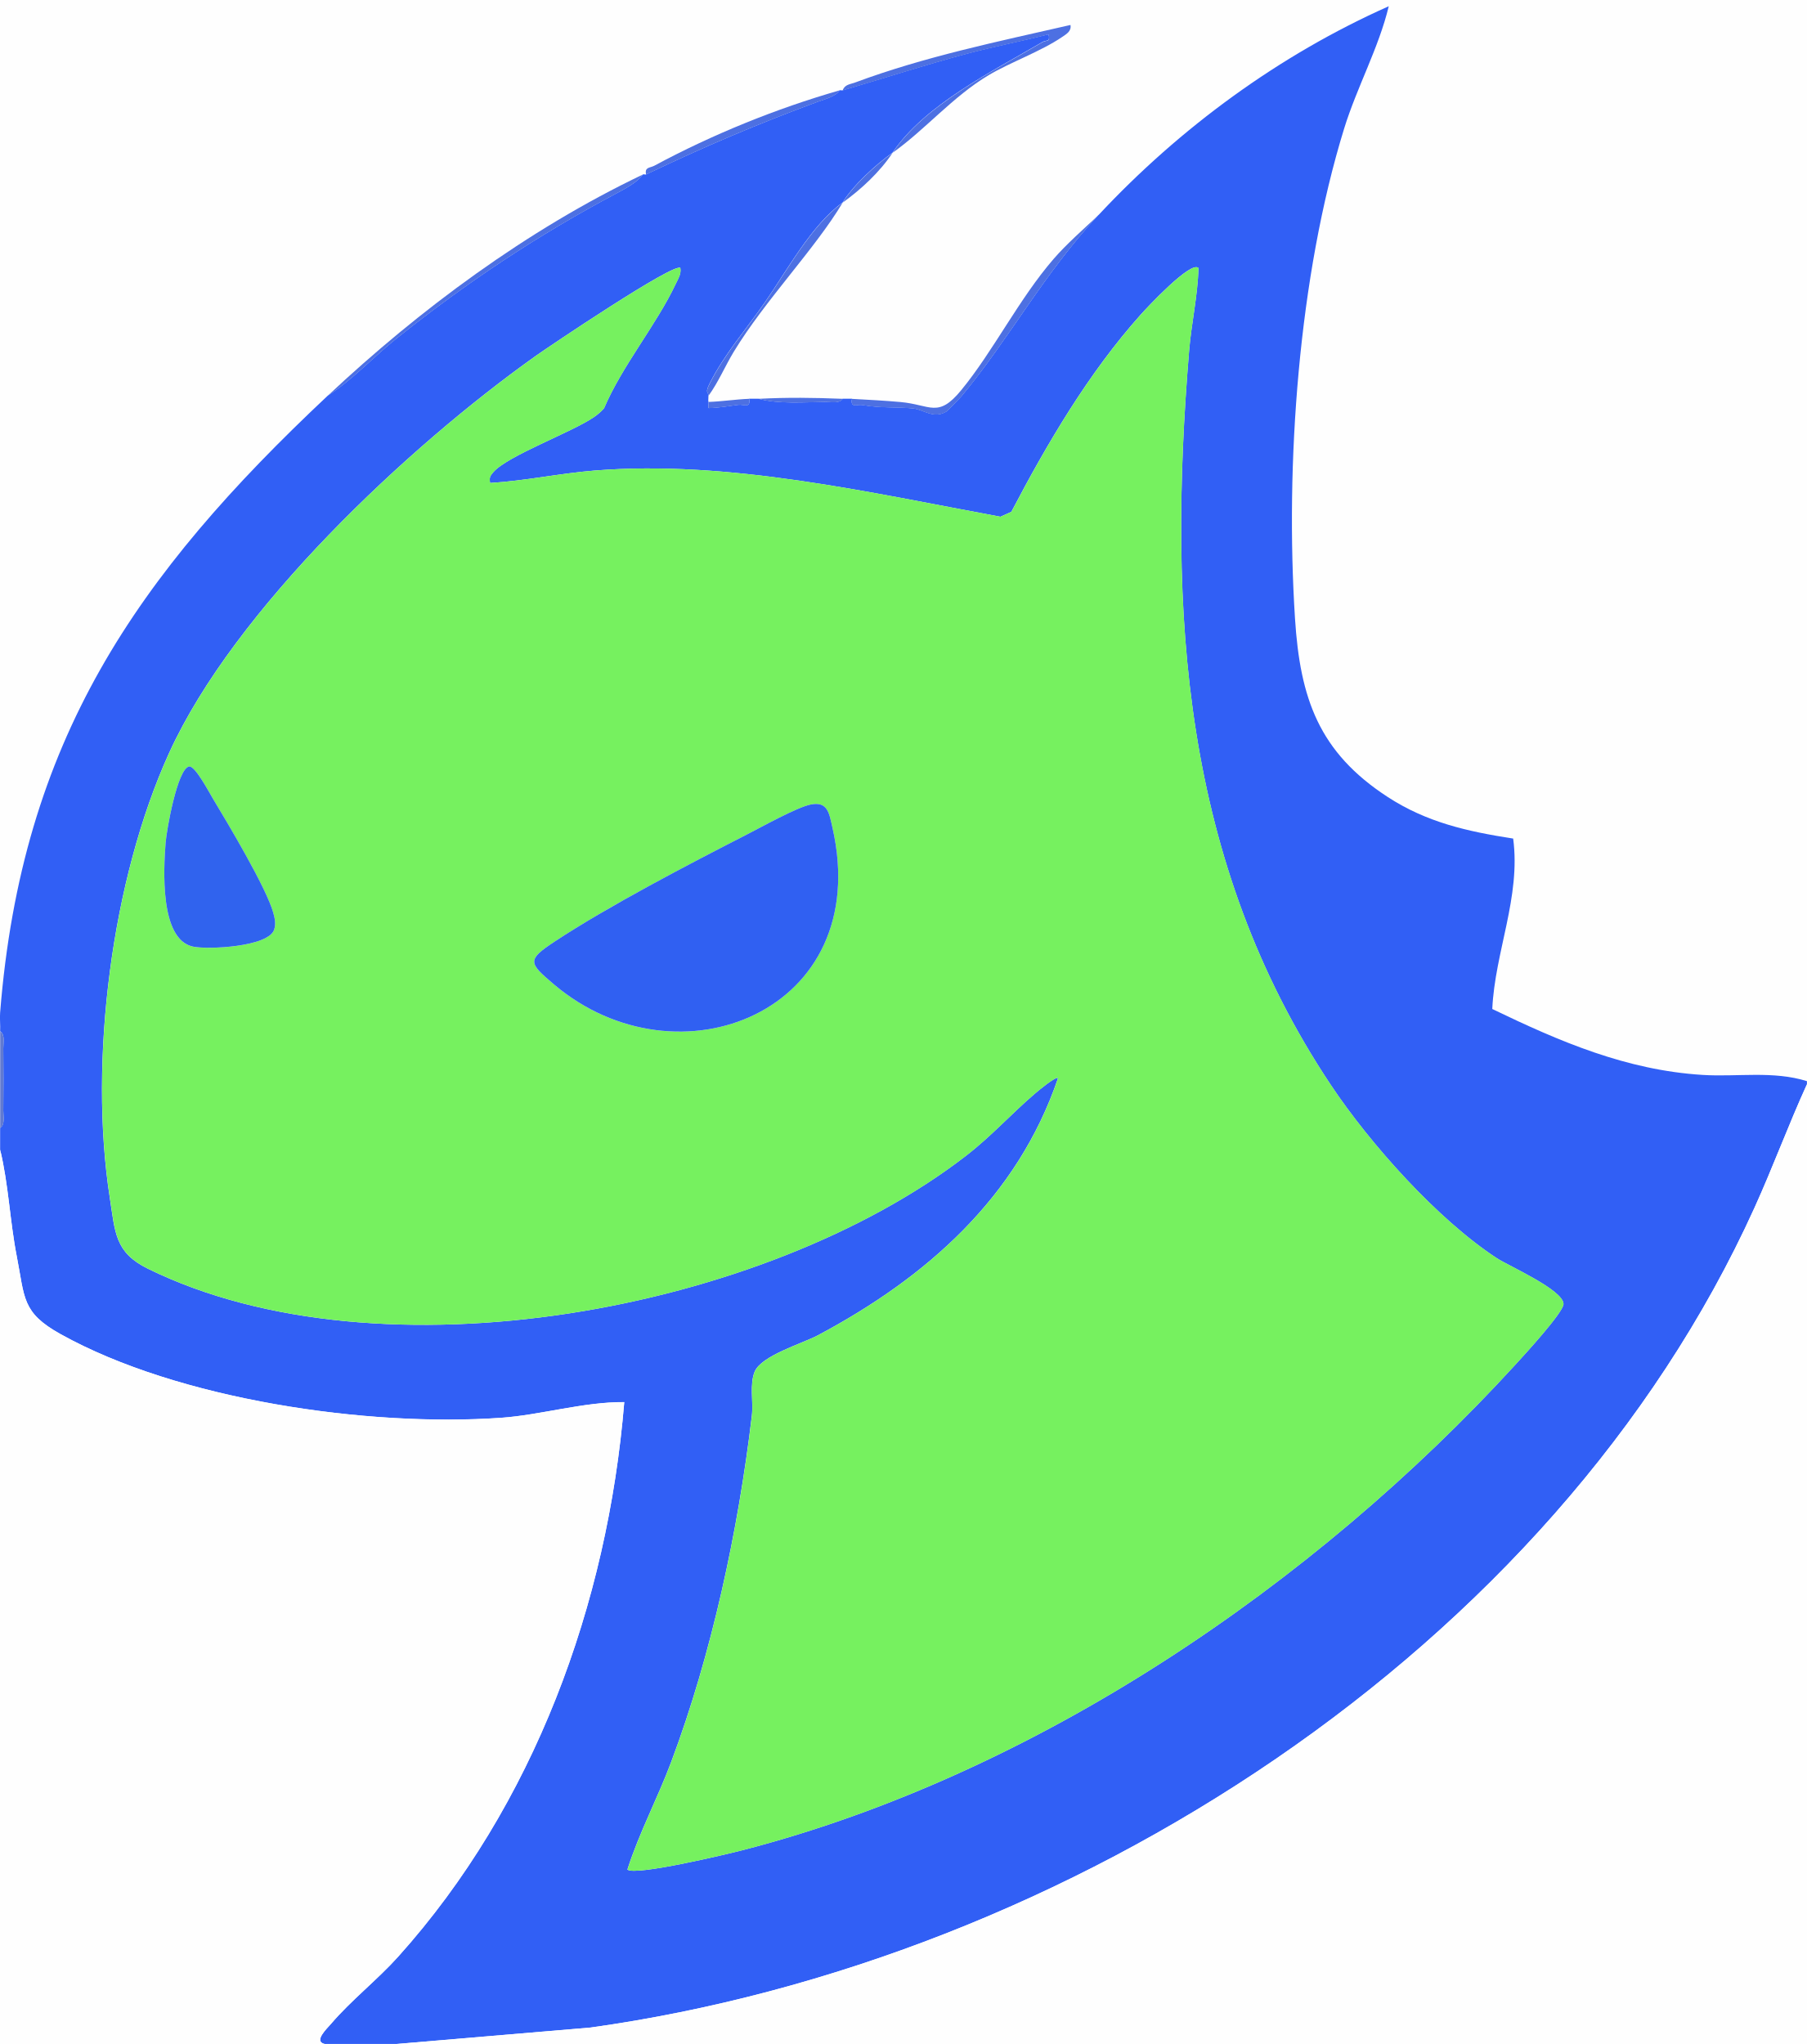
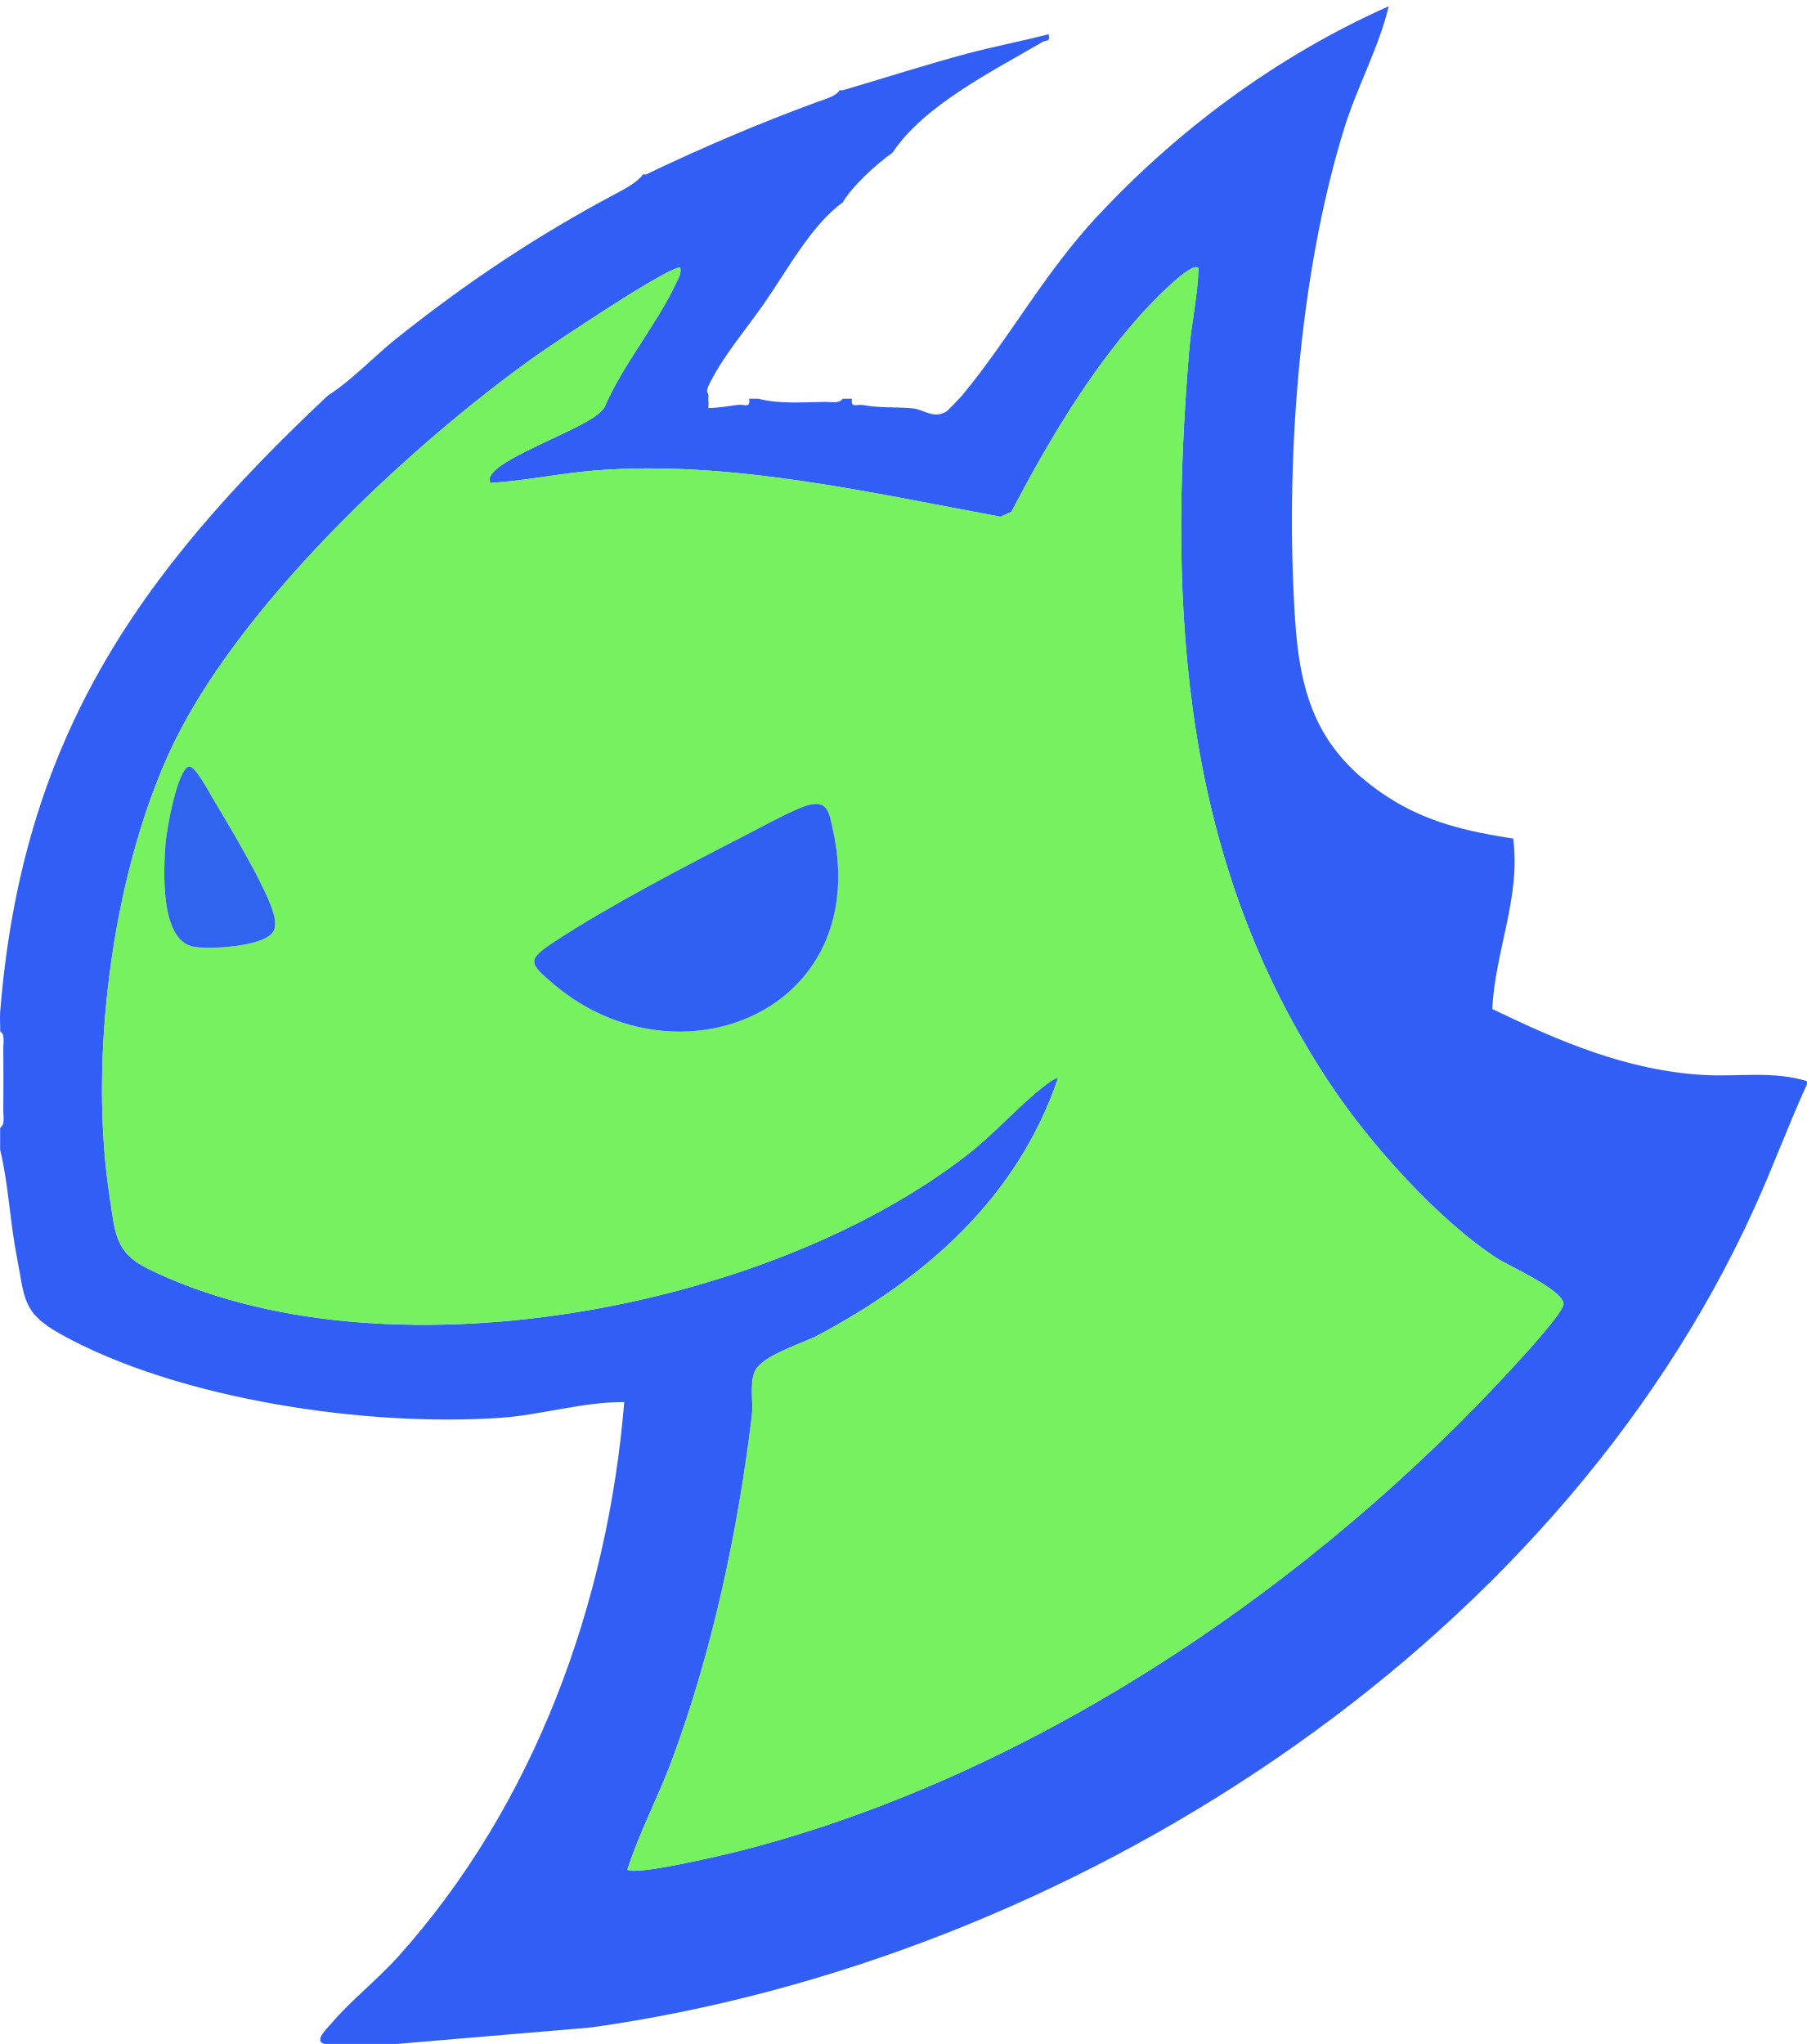
- <svg xmlns="http://www.w3.org/2000/svg" id="Layer_1" data-name="Layer 1" viewBox="0 0 434.25 491.25">
+ <svg xmlns="http://www.w3.org/2000/svg" id="Layer_1" data-name="Layer 1" viewBox="0 0 434.25 491.25" style="&#10;    /* stroke: black; */&#10;">
  <defs>
    <style>
      .cls-1 {
        fill: #3063ee;
      }

      .cls-2 {
        fill: #315ff5;
      }

      .cls-3 {
        fill: #4d70e2;
      }

      .cls-4 {
        fill: #617ad1;
      }

      .cls-5 {
        fill: #3060f2;
      }

      .cls-6 {
        fill: #76f15f;
      }

      .cls-7 {
        fill: #fefefe;
      }
    </style>
  </defs>
-   <path class="cls-7" d="M.04,243.38V0h434.21v259.85c-8.14-2.56-16.75-.98-25.12-1.5-18.32-1.15-34.29-8.01-50.5-15.84.63-13.74,6.89-26.9,5.02-40.96-10.96-1.7-20.72-3.88-30.13-9.98-16.55-10.75-21.07-23.68-22.3-42.89-2.37-37.09.8-82.17,11.82-117.81,3.07-9.95,8.29-19.35,10.71-29.36-26.29,11.7-50.16,29.2-69.74,50.17-3.44,3.22-7.76,7.04-10.79,10.54-8.35,9.66-14.46,22.1-22.23,31.57-5.59,6.8-7.33,3.46-14.6,2.82-3.83-.34-7.77-.54-11.62-.76-.75-.04-1.5.03-2.25,0-7.07-.28-13.15-.36-20.25,0-.75.04-1.5-.03-2.25,0-3.3.13-6.46.64-9.75.75-.1-.36.02-1.02,0-1.5,2.39-3.29,3.99-7.15,6.09-10.61,7.48-12.32,19.55-24.75,26.16-35.82,4.41-3.16,8.93-7.35,12-11.98,7.78-5.5,14.48-13.53,23.1-18.66,5.1-3.04,12.6-5.71,17.65-9.17,1.04-.71,2.25-1.38,1.99-2.88-17.34,3.97-35.06,7.61-51.76,13.83-1.15.43-2.5.46-2.98,1.89-.23.07-.52-.07-.75,0-15.17,4.35-30.54,10.59-44.52,18.11-1.05.56-2.37.29-1.97,2.11-.2.1-.55-.1-.75,0-27.84,13.26-53.83,32.58-75.74,53.17C32.73,138.37,5.24,178.01.04,243.38Z" />
  <path class="cls-2" d="M264.01,51.67c19.58-20.97,43.45-38.47,69.74-50.17-2.41,10.01-7.63,19.41-10.71,29.36-11.01,35.64-14.19,80.72-11.82,117.81,1.23,19.21,5.75,32.13,22.3,42.89,9.4,6.11,19.16,8.28,30.13,9.98,1.87,14.06-4.39,27.22-5.02,40.96,16.21,7.82,32.18,14.69,50.5,15.84,8.36.53,16.98-1.05,25.12,1.5v.75c-4.46,9.78-8.17,19.92-12.62,29.71-48.33,106.54-165.26,180.99-279.69,196.99l-46.66,3.95h-17.25c-2.79-.62.58-3.74,1.52-4.85,4.79-5.62,11.14-10.58,16.11-16.11,32.7-36.4,50.37-84.82,54.36-133.31-9.83-.06-20.06,3.1-29.59,3.77-32.1,2.26-77.56-4.33-105.9-20.12-9.33-5.2-8.55-8.67-10.51-18.71-1.66-8.49-1.96-17.2-3.99-25.6v-5.24c1.24-.78.75-2.84.76-4.11.05-4.99.06-10.01,0-15-.02-1.27.48-3.33-.76-4.11.08-1.48-.12-3.02,0-4.49,5.2-65.37,32.7-105.01,78.74-148.27,6.08-3.92,10.97-9.32,16.57-13.79,16.92-13.5,33.82-24.75,52.84-34.85,1.98-1.05,5.06-2.68,6.34-4.53.2-.1.55.1.75,0,13.9-6.64,26.86-12.16,41.35-17.5,1.61-.59,4.26-1.25,5.15-2.72.23-.07.52.07.75,0,9.8-2.86,19.88-6.14,29.82-8.79,6.49-1.73,13.17-3.01,19.67-4.68.41,1.99-.51,1.29-1.48,1.86-11.85,6.95-28.45,15.17-36.02,26.59-4,2.83-9.59,7.94-12,11.98-7.43,5.33-13.28,16.2-18.78,24.13-4.36,6.29-9.61,12.29-13.14,19.27-1.25,2.48-.37,2.02-.33,3.02.02.48-.1,1.14,0,1.5.11.39-.09,1.02,0,1.49,2.37-.04,4.75-.46,7.13-.78,1.4-.19,3.05.96,2.63-1.46.75-.03,1.5.04,2.25,0,4.89,1.32,10.97.82,16.13.76,1.27-.01,3.34.48,4.11-.76.75.03,1.5-.04,2.25,0-.43,2.37,1.18,1.26,2.57,1.51,4.43.78,7.78.41,11.99.8,2.72.25,5.02,2.67,8.17.73.21-.13,3.2-3.19,3.54-3.6,11.71-14.08,19.71-29.41,32.98-43.63ZM163.52,64.41c-1.39-1.49-31.74,18.98-34.73,21.1-30.79,21.89-72.42,60.93-88.15,95.45-13.84,30.38-19.37,73.99-14.26,106.89,1.3,8.37,1.2,13.16,9.16,17.07,55.96,27.48,148.19,10.25,196.58-27.12,6.11-4.72,10.9-10.09,16.55-14.93.67-.58,5.11-4.3,5.6-3.76-9.76,28.67-31.63,47.93-57.71,61.81-3.74,1.99-13.63,4.87-15.21,8.78-1.25,3.09-.26,7.19-.67,10.57-3.29,27.64-9.63,57.2-19.39,83.23-3.25,8.68-7.68,16.97-10.51,25.82,1.73,1.62,24.18-3.74,27.9-4.71,70.22-18.22,137.01-63.63,185.46-116.59,2.04-2.23,11.65-12.67,11.6-14.63-.09-3.4-13.21-9.16-15.98-10.97-14.3-9.34-30.52-27.51-39.97-41.71-35.71-53.59-39.2-113.73-34.02-176.45.55-6.62,2.08-13.19,2.24-19.85-1.77-1.84-12.32,9.47-13.88,11.22-12.51,14-22.4,30.82-31.08,47.38l-2.62,1.18c-31.48-5.81-65.36-13.69-97.53-11.1-8.41.68-16.71,2.48-25.13,2.99-.2-1.31-.04-1.65.77-2.59,3.45-3.99,18.99-9.63,24.22-13.26.89-.61,1.69-1.29,2.4-2.1,4.36-10.25,12.68-20.19,17.25-29.95.58-1.23,1.33-2.3,1.09-3.77Z" />
-   <path class="cls-7" d="M434.25,260.6v230.65H95.28l46.66-3.95c114.43-15.99,231.36-90.45,279.69-196.99,4.44-9.8,8.16-19.93,12.62-29.71Z" />
-   <path class="cls-7" d="M.04,276.33c2.03,8.4,2.33,17.11,3.99,25.6,1.96,10.04,1.18,13.52,10.51,18.71,28.34,15.79,73.8,22.38,105.9,20.12,9.53-.67,19.76-3.83,29.59-3.77-3.99,48.48-21.66,96.91-54.36,133.31-4.97,5.53-11.32,10.49-16.11,16.11-.94,1.1-4.31,4.22-1.52,4.85H.04v-214.92Z" />
-   <path class="cls-4" d="M.04,271.09v-23.21c1.24.78.75,2.84.76,4.11.06,4.99.05,10.01,0,15-.01,1.27.48,3.33-.76,4.11Z" />
-   <path class="cls-3" d="M202.52,21.72c.48-1.44,1.83-1.46,2.98-1.89,16.7-6.22,34.42-9.86,51.76-13.83.27,1.49-.95,2.17-1.99,2.88-5.05,3.45-12.55,6.13-17.65,9.17-8.62,5.13-15.32,13.16-23.1,18.66-3.07,4.63-7.59,8.82-12,11.98-6.61,11.08-18.68,23.51-26.16,35.82-2.1,3.46-3.7,7.32-6.09,10.61-.04-1.01-.92-.55.33-3.02,3.53-6.98,8.78-12.98,13.14-19.27,5.5-7.93,11.35-18.8,18.78-24.13,2.41-4.04,8-9.15,12-11.98,7.57-11.43,24.17-19.64,36.02-26.59.97-.57,1.89.13,1.48-1.86-6.5,1.67-13.19,2.96-19.67,4.68-9.94,2.65-20.02,5.93-29.82,8.79Z" />
-   <path class="cls-3" d="M201.77,21.72c-.89,1.47-3.53,2.13-5.15,2.72-14.49,5.33-27.45,10.85-41.35,17.5-.4-1.82.93-1.55,1.97-2.11,13.98-7.52,29.36-13.76,44.52-18.11Z" />
-   <path class="cls-3" d="M264.01,51.67c-13.27,14.21-21.27,29.55-32.98,43.63-.34.41-3.32,3.46-3.54,3.6-3.15,1.94-5.45-.48-8.17-.73-4.21-.39-7.56-.02-11.99-.8-1.4-.25-3,.86-2.57-1.51,3.84.21,7.78.42,11.62.76,7.27.64,9.02,3.98,14.6-2.82,7.78-9.47,13.88-21.92,22.23-31.57,3.03-3.51,7.36-7.32,10.79-10.54Z" />
-   <path class="cls-3" d="M202.52,95.85c-.78,1.24-2.85.75-4.11.76-5.16.05-11.24.56-16.13-.76,7.1-.36,13.17-.28,20.25,0Z" />
-   <path class="cls-3" d="M180.02,95.85c.42,2.42-1.23,1.28-2.63,1.46-2.38.32-4.75.74-7.13.78-.09-.48.11-1.1,0-1.49,3.29-.11,6.45-.62,9.75-.75Z" />
-   <path class="cls-3" d="M154.52,41.94c-1.28,1.84-4.35,3.47-6.34,4.53-19.02,10.1-35.92,21.35-52.84,34.85-5.6,4.47-10.49,9.87-16.57,13.79,21.92-20.59,47.91-39.91,75.74-53.17Z" />
  <path class="cls-6" d="M163.52,64.41c.24,1.47-.51,2.54-1.09,3.77-4.58,9.76-12.9,19.7-17.25,29.95-.71.81-1.51,1.48-2.4,2.1-5.23,3.63-20.77,9.27-24.22,13.26-.81.94-.98,1.28-.77,2.59,8.42-.51,16.72-2.31,25.13-2.99,32.17-2.59,66.05,5.29,97.53,11.1l2.62-1.18c8.67-16.56,18.57-33.38,31.08-47.38,1.56-1.75,12.11-13.06,13.88-11.22-.16,6.66-1.69,13.23-2.24,19.85-5.18,62.71-1.69,122.86,34.02,176.45,9.46,14.2,25.68,32.37,39.97,41.71,2.76,1.81,15.89,7.56,15.98,10.97.05,1.96-9.56,12.4-11.6,14.63-48.45,52.96-115.25,98.37-185.46,116.59-3.73.97-26.17,6.33-27.9,4.71,2.83-8.85,7.25-17.14,10.51-25.82,9.76-26.04,16.1-55.59,19.39-83.23.4-3.38-.58-7.48.67-10.57,1.58-3.9,11.46-6.78,15.21-8.78,26.08-13.88,47.95-33.14,57.71-61.81-.49-.54-4.93,3.18-5.6,3.76-5.65,4.84-10.44,10.21-16.55,14.93-48.39,37.37-140.62,54.59-196.58,27.12-7.95-3.91-7.86-8.69-9.16-17.07-5.11-32.9.42-76.51,14.26-106.89,15.73-34.52,57.36-73.56,88.15-95.45,2.99-2.13,33.34-22.59,34.73-21.1ZM45.44,184.23c-2.83.61-5.42,15.35-5.64,18.35-.47,6.21-1.46,23.14,6.52,24.92,3.52.79,18.3.09,19.58-4.11.43-1.38.15-2.65-.22-3.99-1.64-5.93-10.92-21.47-14.51-27.44-.86-1.43-4.32-8.03-5.73-7.72ZM194.83,193.36c-3.31.67-11.76,5.38-15.32,7.2-13.99,7.16-33.33,17.24-46.22,25.74-6.75,4.45-6.28,5.11-.12,10.32,29.75,25.18,76.89,6.48,66.91-37.61-.8-3.51-1.12-6.48-5.25-5.65Z" />
  <path class="cls-5" d="M194.83,193.36c4.13-.83,4.45,2.13,5.25,5.65,9.99,44.08-37.15,62.78-66.91,37.61-6.15-5.21-6.63-5.86.12-10.32,12.89-8.5,32.22-18.58,46.22-25.74,3.56-1.82,12-6.53,15.32-7.2Z" />
  <path class="cls-1" d="M45.44,184.23c1.41-.3,4.87,6.3,5.73,7.72,3.59,5.96,12.88,21.51,14.51,27.44.37,1.34.65,2.61.22,3.99-1.28,4.21-16.06,4.9-19.58,4.11-7.98-1.78-6.99-18.71-6.52-24.92.23-3,2.81-17.74,5.64-18.35Z" />
</svg>
